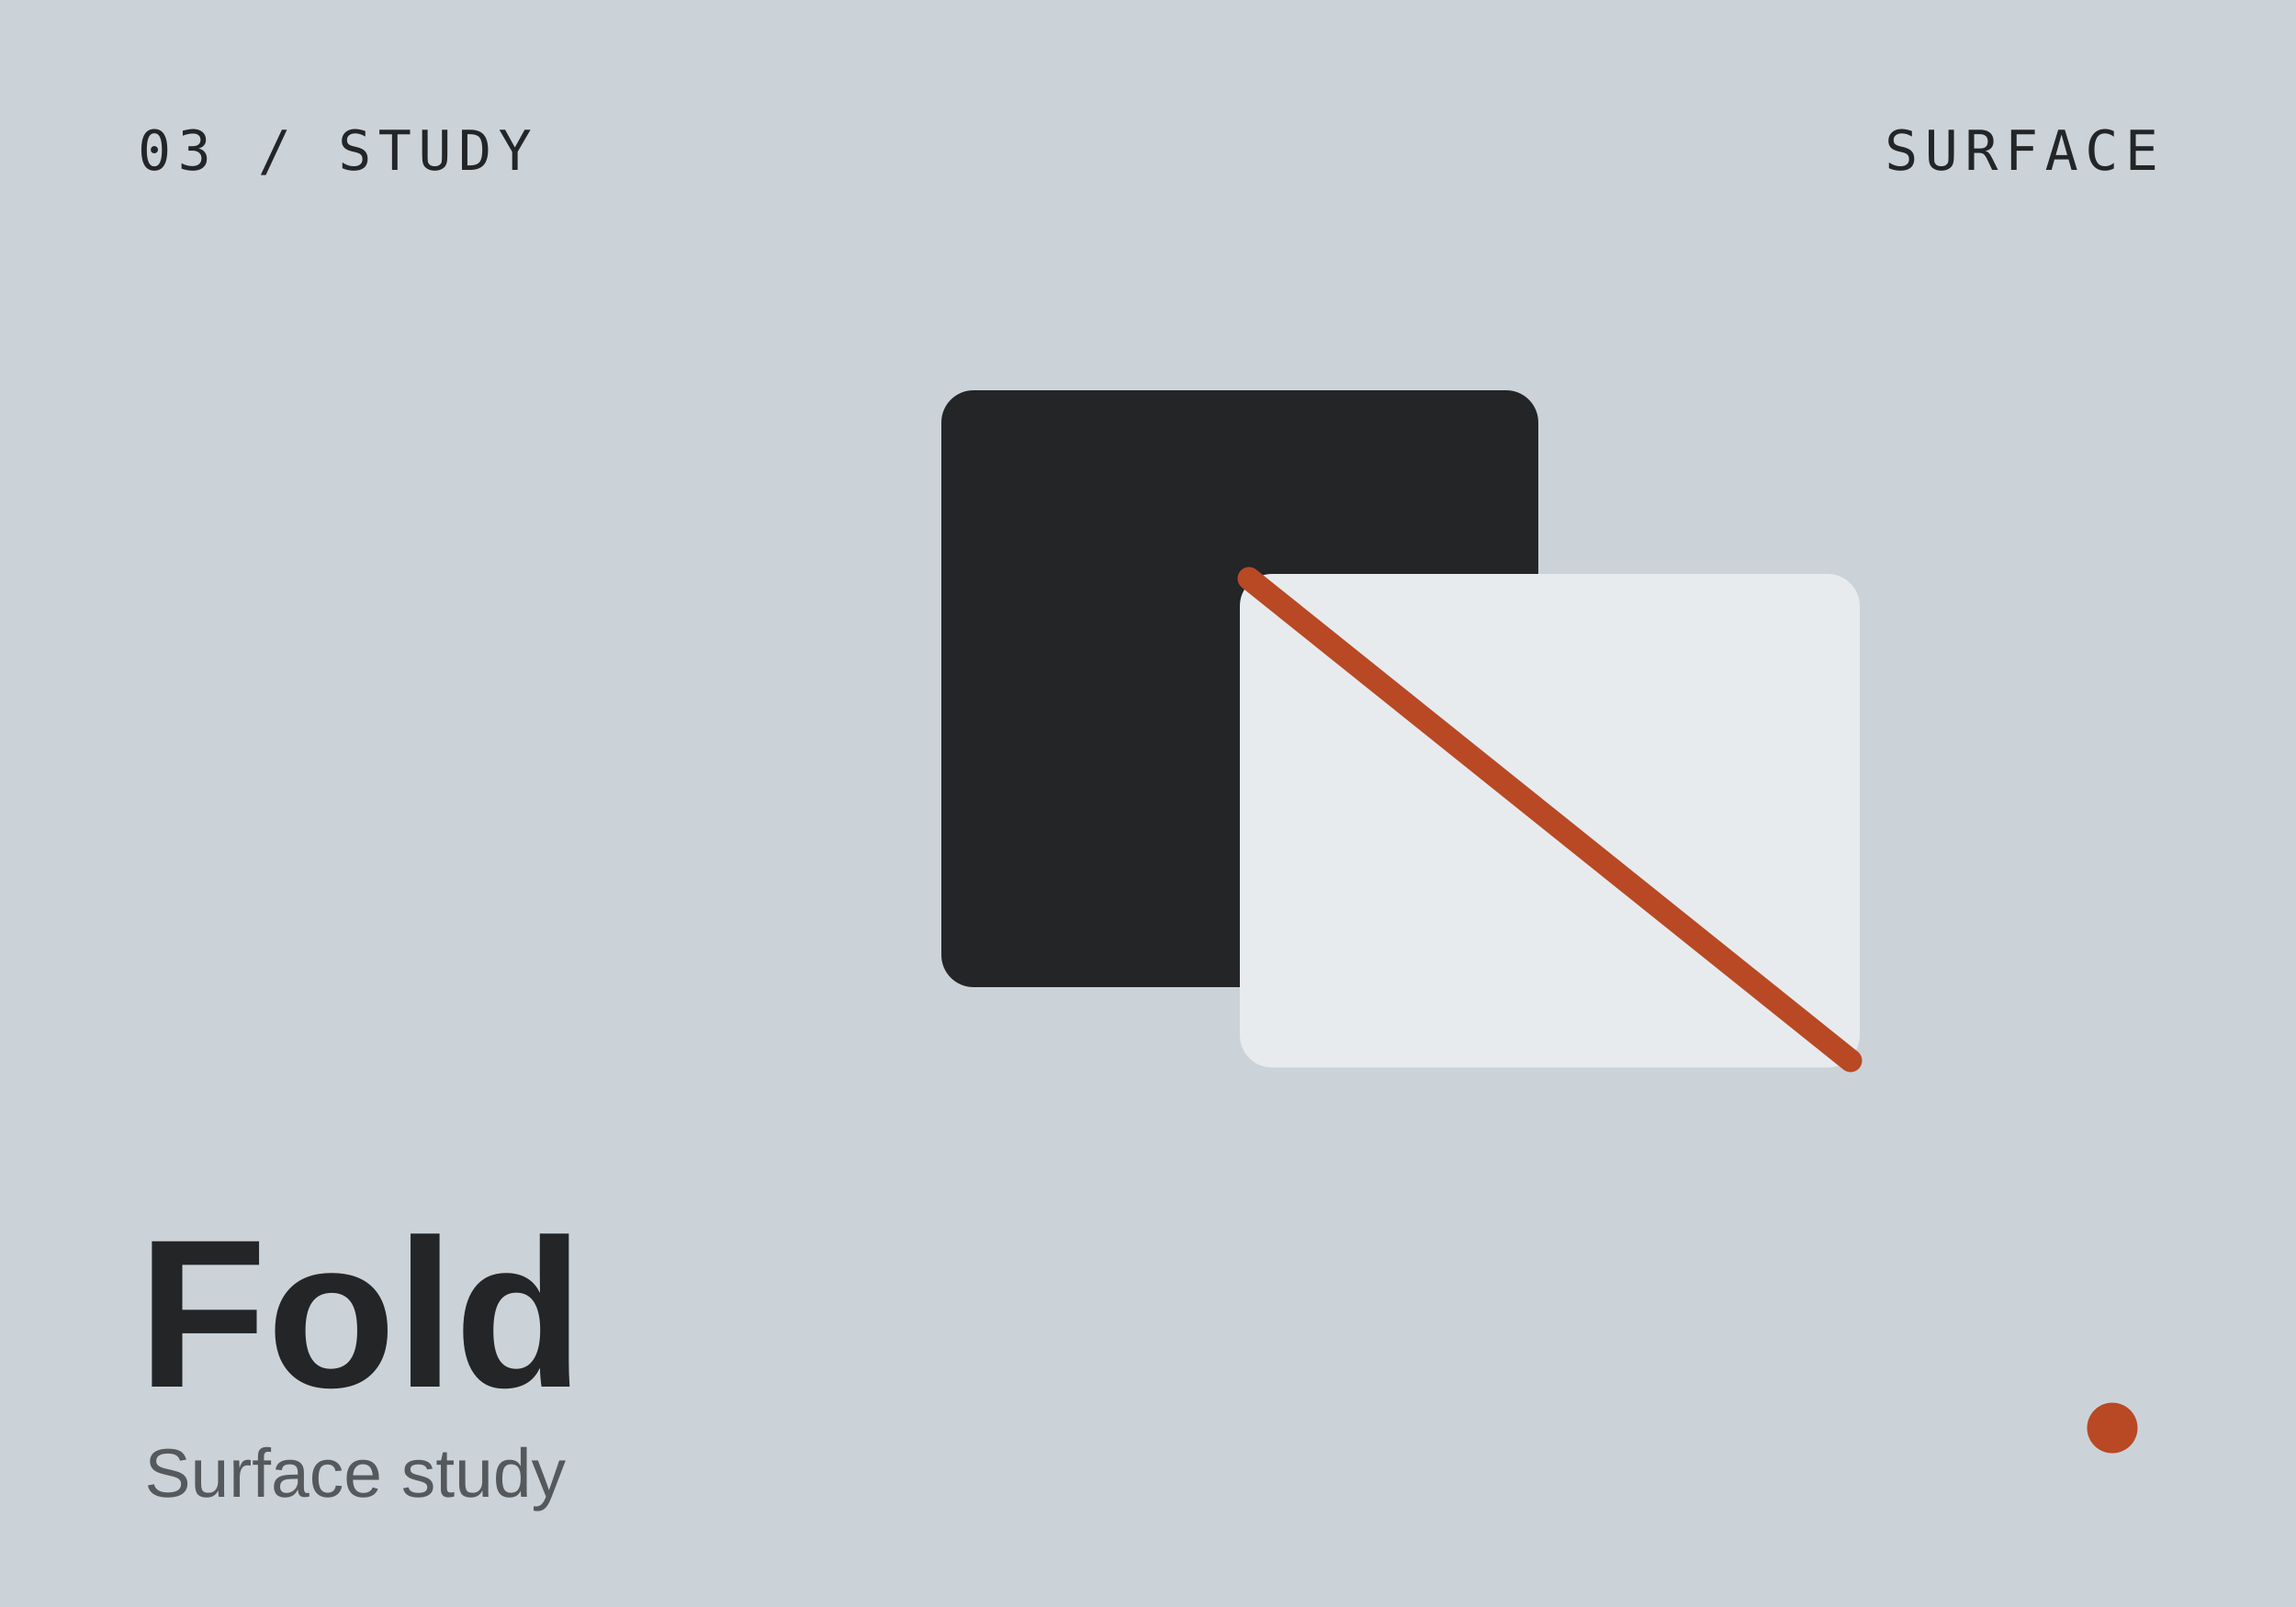
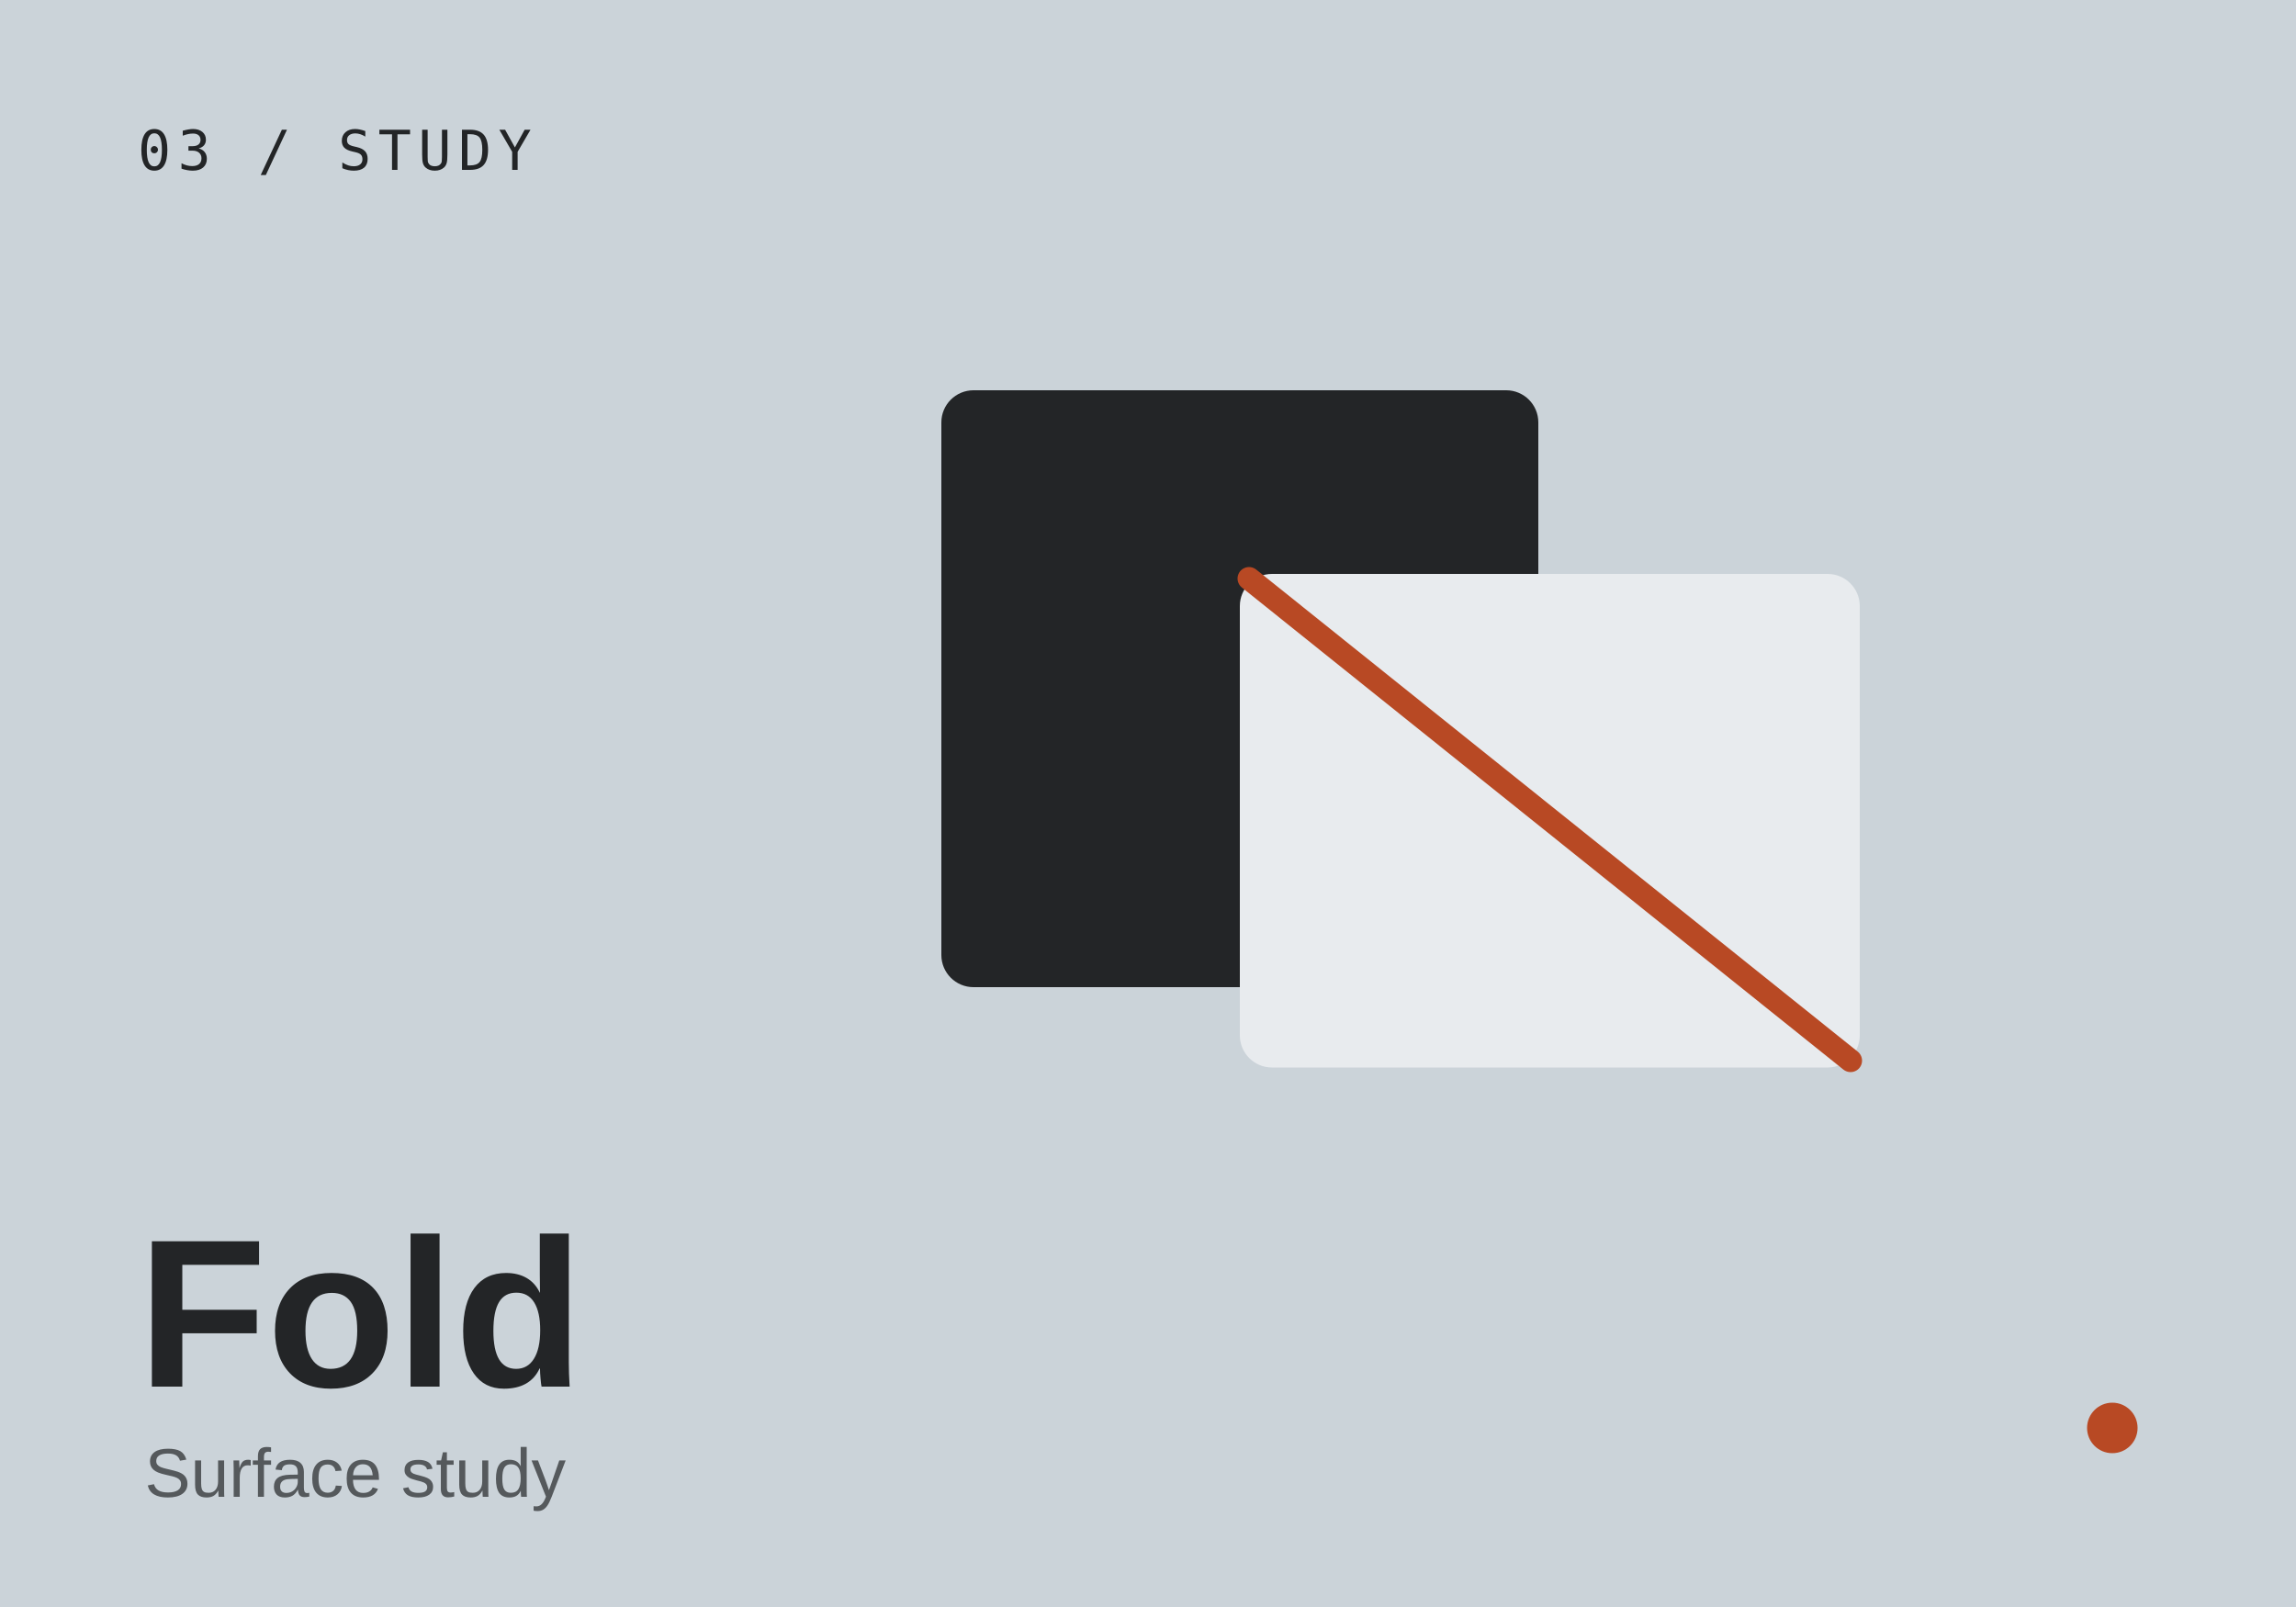
<svg xmlns="http://www.w3.org/2000/svg" width="1600" height="1120" viewBox="0 0 1000 700" role="img" aria-label="Fold study plate: two overlapping squares divided by a rust crease">
  <style>text{font-family:Arial,Helvetica,sans-serif} .mono{font-family:Consolas,monospace;letter-spacing:3px}</style>
  <rect x="0" y="0" width="1000" height="700" rx="0" fill="#cbd3d9" />
  <text x="60" y="74" font-size="24" fill="#232527" font-weight="400" class="mono">03 / STUDY</text>
-   <text x="940" y="74" font-size="24" fill="#232527" font-weight="400" class="mono" text-anchor="end">SURFACE</text>
  <g transform="translate(100 80)">
    <rect x="310" y="90" width="260" height="260" rx="14" fill="#232527" />
    <rect x="440" y="170" width="270" height="215" rx="14" fill="#e8ebee" />
    <path d="M444 172 L706 382" fill="none" stroke="#b84924" stroke-width="10" stroke-linecap="round" stroke-linejoin="round" />
  </g>
  <text x="60" y="604" font-size="92" fill="#232527" font-weight="700">Fold</text>
  <text x="63" y="652" font-size="30" fill="#55595c" font-weight="400">Surface study</text>
  <circle cx="920" cy="622" r="11" fill="#b84924" />
</svg>
